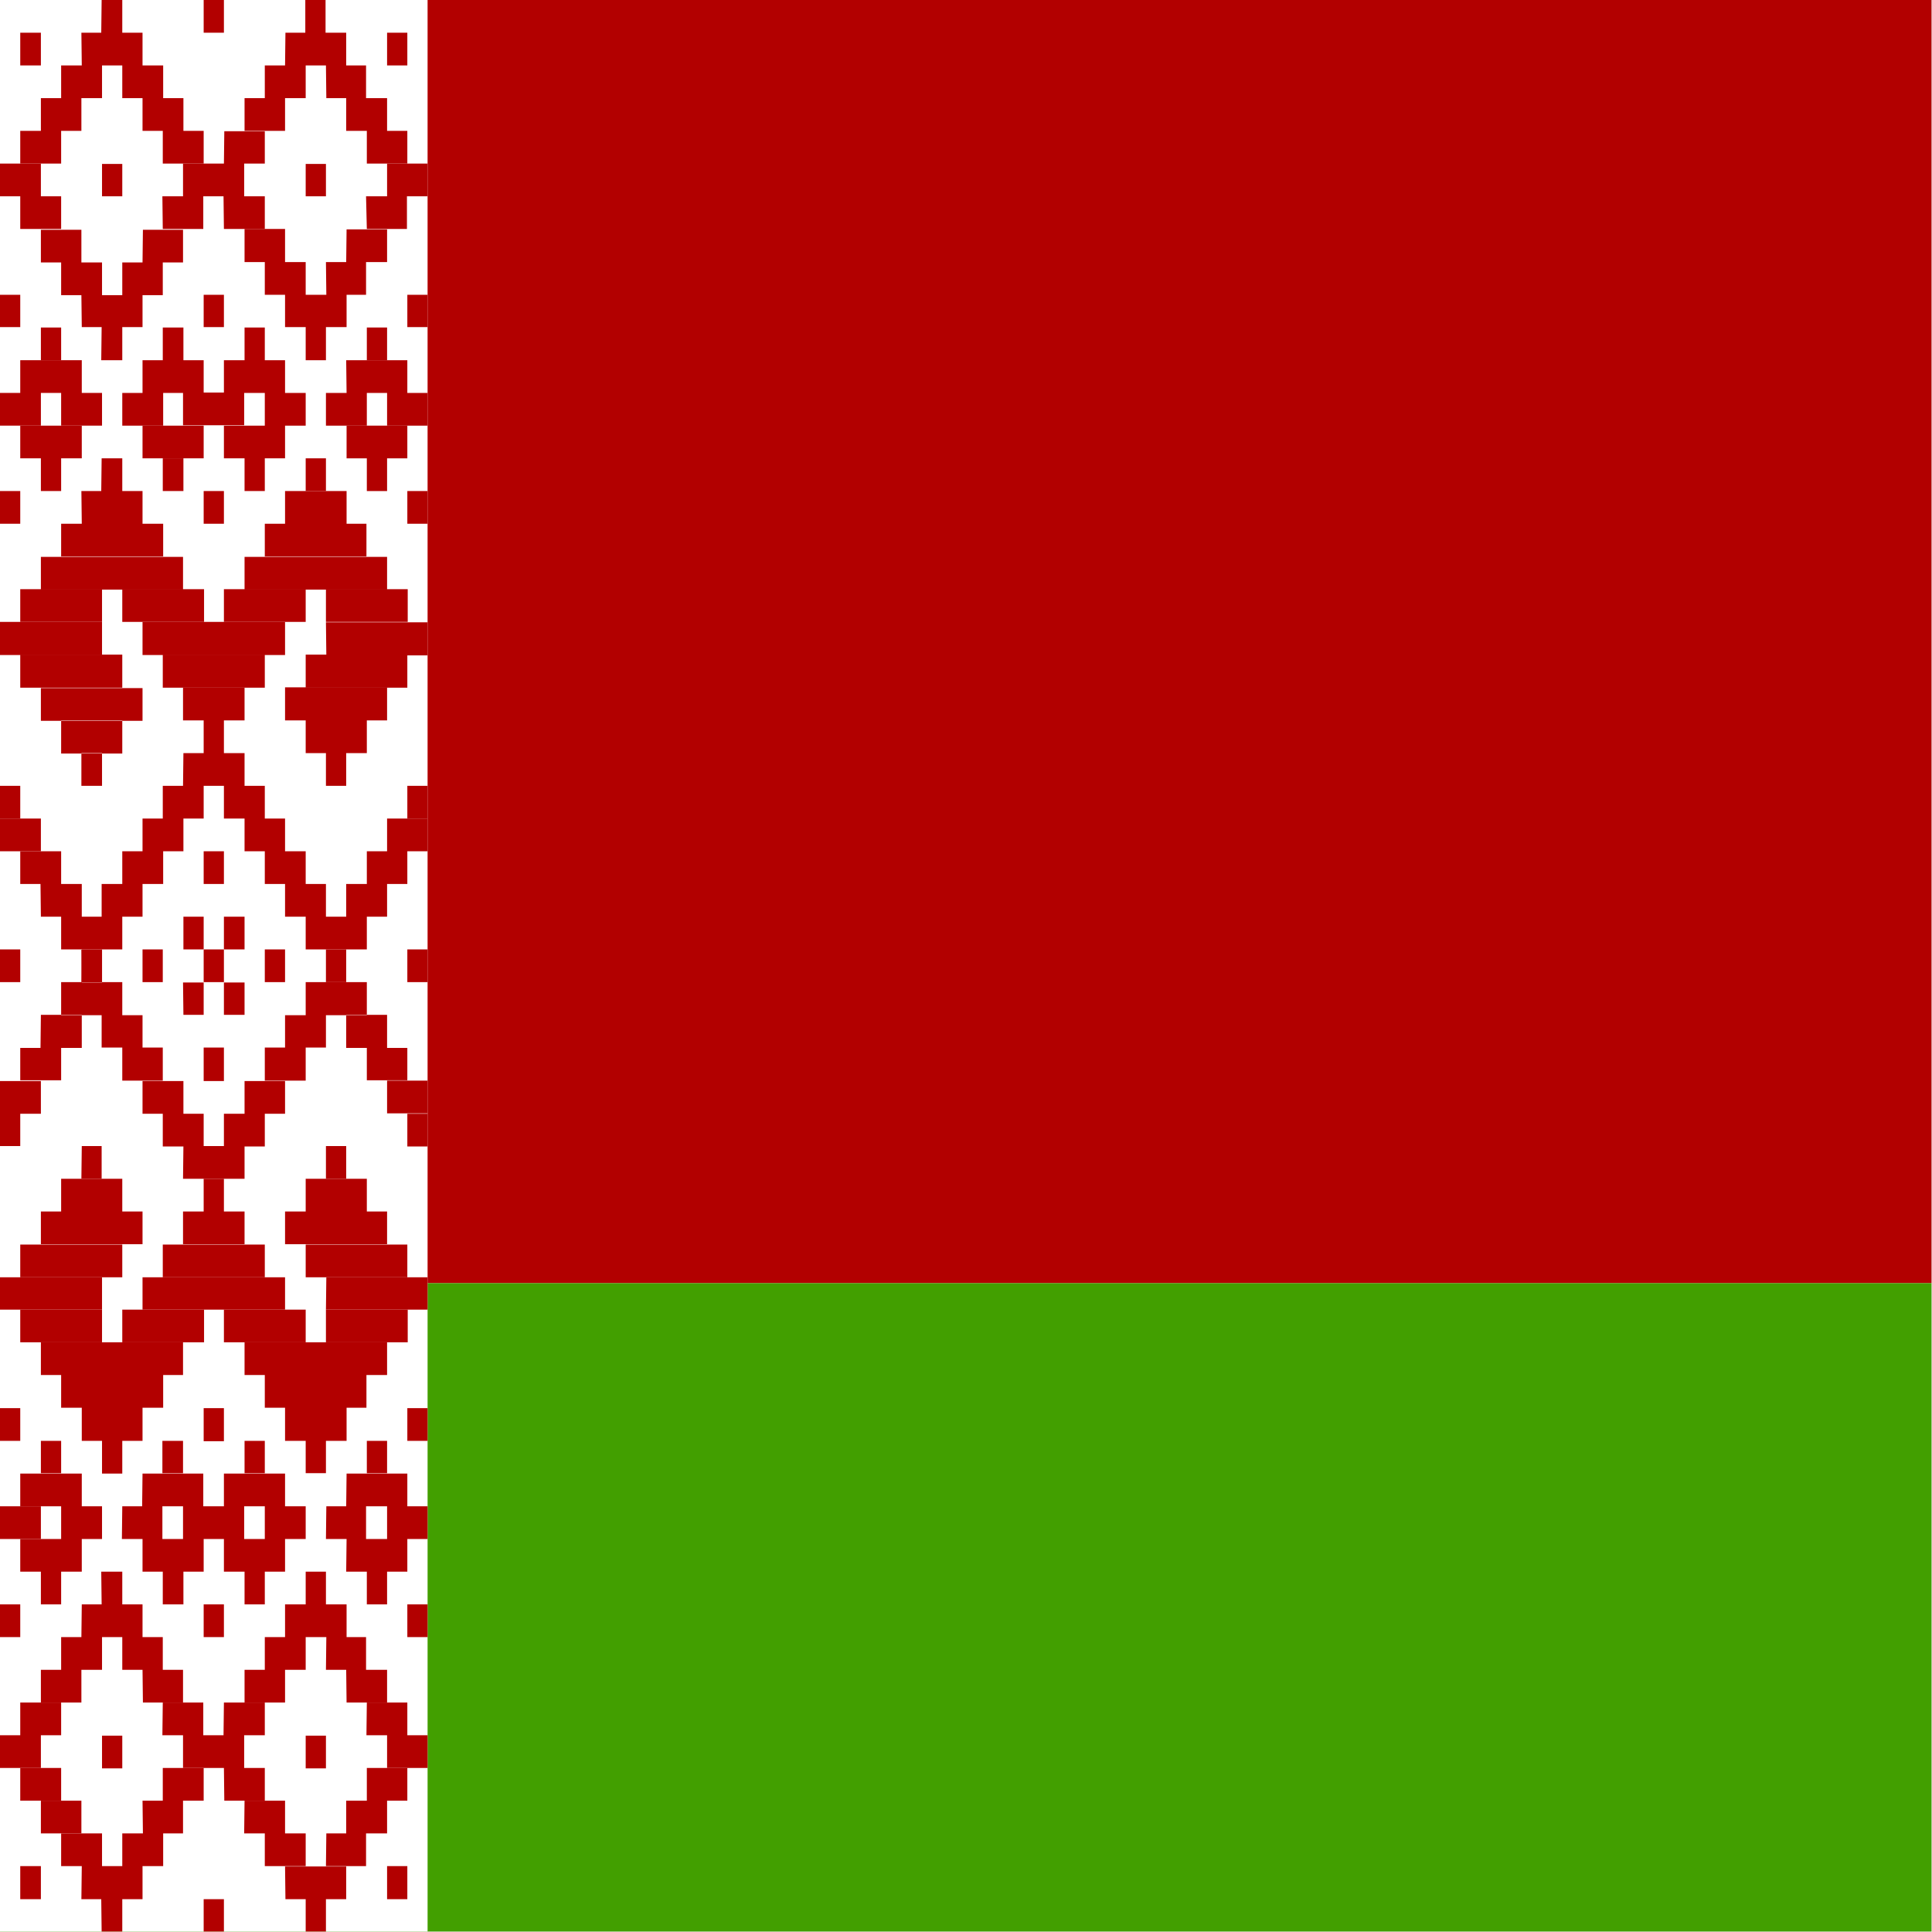
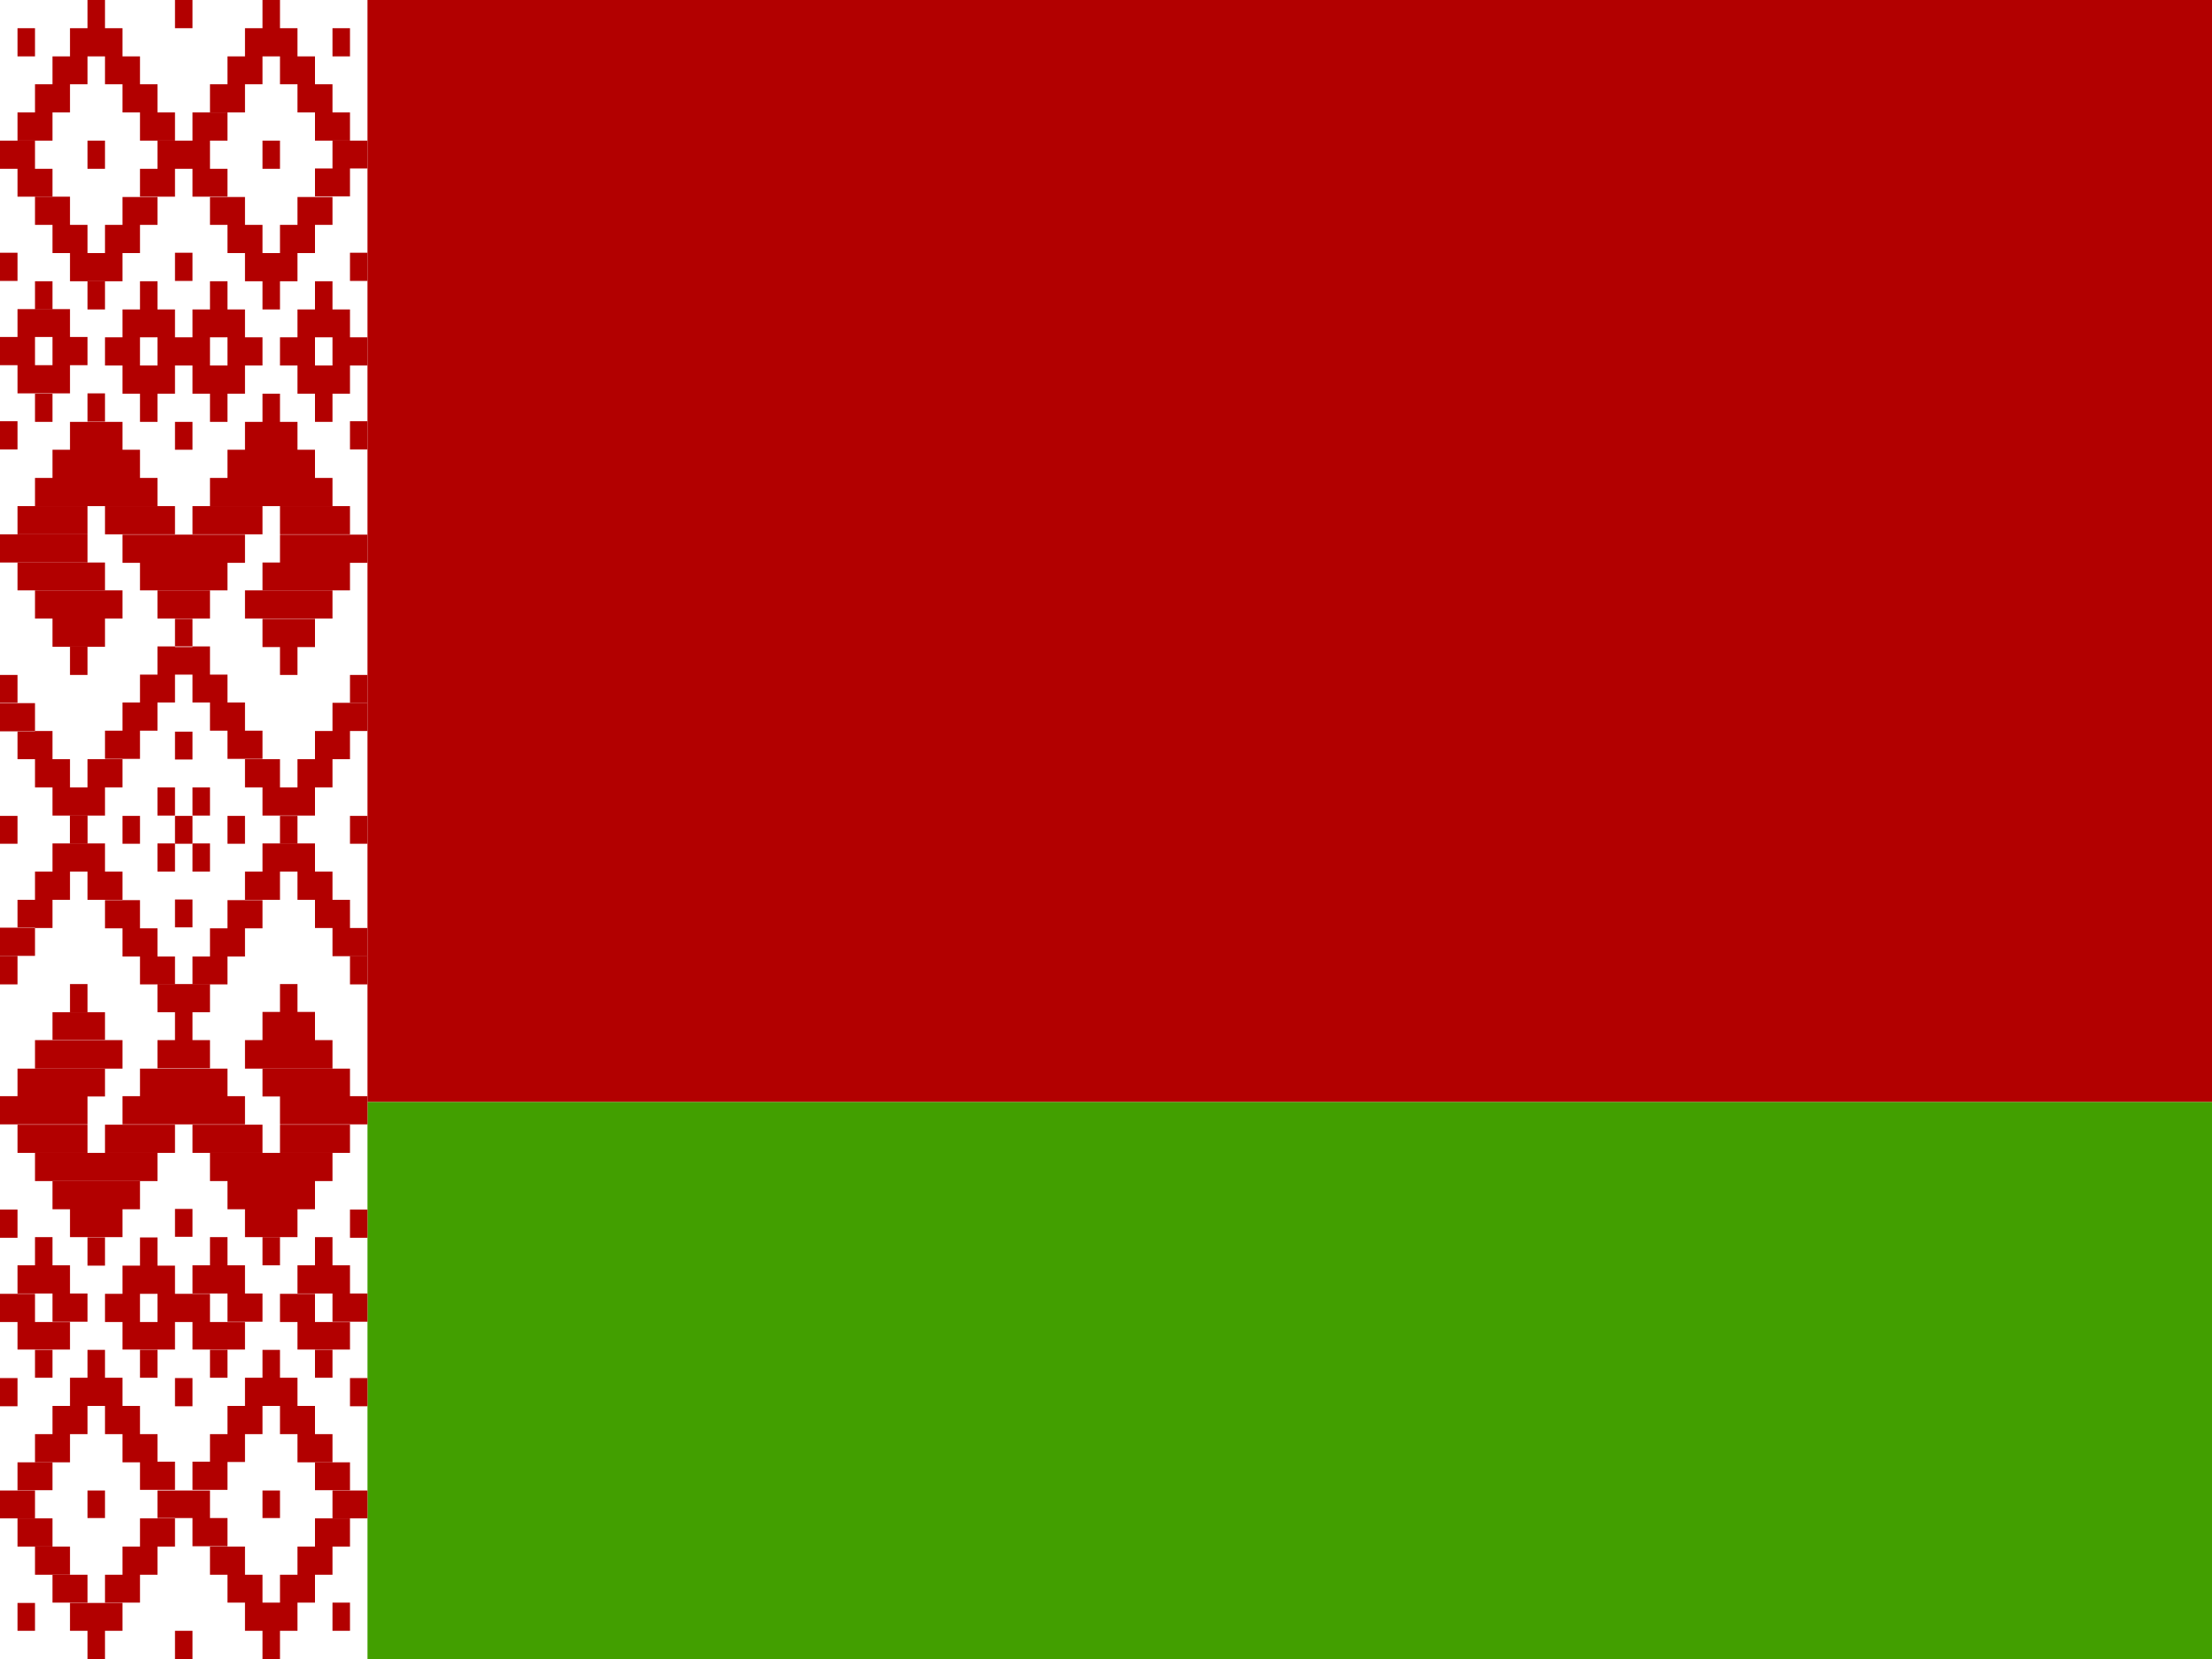
- <svg xmlns="http://www.w3.org/2000/svg" id="flag-icon-css-by" viewBox="0 0 512 512">
+ <svg xmlns="http://www.w3.org/2000/svg" id="flag-icon-css-by" viewBox="0 0 640 480">
  <defs>
    <clipPath id="a">
-       <path fill-opacity=".7" d="M0 0h496v496H0z" />
+       <path fill-opacity=".7" d="M0 0h682.6v512H0z" />
    </clipPath>
  </defs>
-   <g fill-rule="evenodd" clip-path="url(#a)" transform="scale(1.032)">
-     <path fill="#b20000" d="M0 0h992.1v329.5H0z" />
-     <path fill="#429f00" d="M0 329.5h992.1v166.6H0z" />
-     <path fill="#fff" d="M0 0h109.8v496H0z" />
+   <g fill-rule="evenodd" clip-path="url(#a)" transform="scale(.9376 .9375)">
+     <path fill="#b20000" d="M0 0h1024v340.1H0z" />
+     <path fill="#429f00" d="M0 340.1h1024V512H0z" />
+     <path fill="#fff" d="M0 0h113.4v512H0z" />
    <g fill="#b20000" stroke-width="1pt">
-       <path d="M5.2 8.4h5.3v8.4H5.2zm15.7 0h15.7v8.4H21zM26.1 0h5.3v8.4H26zm26.2 0h5.2v8.4h-5.2zm21 8.4h15.6v8.4H73.2zM78.4 0h5.2v8.4h-5.2zM15.7 16.8h10.5v8.4H15.7zm15.7 0h10.5v8.4H31.4zm36.6 0h10.5v8.4H68zm15.7 0H94v8.4H83.8zm-73.2 8.4h10.4v8.4H10.5zm26.1 0h10.5v8.4H36.6zm26.2 0h10.4v8.4H62.8zm26.1 0h10.5v8.4H88.9zM99.4 8.4h5.2v8.4h-5.2zM5.2 33.6h10.5V42H5.2zm36.6 0h10.5V42H41.8zm52.4 0h10.4V42H94.2zM10.5 59h10.4v8.4H10.5zm5.2 8.4h10.5v8.4H15.7zm21-8.4H47v8.4H36.6zm-5.3 8.4h10.4v8.4H31.4zm-10.5 8.4h15.7V84H21zm5.2 8.2h5.3v8.5H26zm36.7-25.2h10.4v8.5H62.8zm5.2 8.5h10.5v8.4H68zm21-8.4h10.4v8.4H88.9zm-5.3 8.4H94v8.4H83.8zm-10.5 8.4H89V84H73.2zm5.3 8.3h5.2v8.5h-5.2zm-26.2-8.3h5.2V84h-5.2zM0 75.7h5.2V84H0zm104.6 0h5.2V84h-5.2zm-78.5 42h5.3v8.4H26zm-5.2 8.4h15.7v8.4H21zm-5.2 8.4h26.2v8.4H15.7zm62.8-16.8h5.2v8.4h-5.2z" />
-       <path d="M73.2 126.1H89v8.4H73.2zm-5.2 8.4h26.1v8.4H68zm5.2 42h26.2v8.5H73.2zM62.8 143h36.6v8.4H62.8zm-52.3 0H47v8.4H10.5zm5.2 42h15.7v8.5H15.7zm-5.2-8.3h26.1v8.4H10.5zm73.2-16.9h26.1v8.5h-26zM78.5 185h15.7v8.4H78.5zm-57.6 8.4h5.3v8.4h-5.3zm62.8 0h5.2v8.4h-5.2zM0 159.7h26.2v8.5H0zm47 16.9h15.8v8.4H47zm5.3 8.4h5.2v8.4h-5.2zm-15.7-25.3h36.6v8.5H36.6zm21-126H68V42H57.5zM47 42h15.7v8.4H47zm-5.3 8.4h10.5v8.4H41.8zm15.7 0H68v8.4H57.5zM0 42h10.5v8.4H0zm5.2 8.4h10.5v8.4H5.2zM99.4 42h10.4v8.4H99.4zM94 50.4h10.5v8.4H94.2zM0 126.1h5.2v8.4H0zm104.6 0h5.2v8.4h-5.2zm-57.5 67.3h15.7v8.4H47zm-5.3 8.4h10.5v8.4H41.8zm15.7 0H68v8.4H57.5zm-20.9 8.4h10.5v8.4H36.6zm26.2 0h10.4v8.4H62.8zm-31.4 8.4h10.5v8.4H31.4zm36.6 0h10.5v8.4H68zM26.1 227h10.5v8.4H26.1zm47.1 0h10.5v8.4H73.2zm-57.5 8.4h15.7v8.4H15.7zm62.8 0h15.7v8.4H78.5zm10.4-8.4h10.5v8.4H88.9zm5.3-8.4h10.4v8.4H94.2zm5.2-8.4h10.4v8.4H99.4zm-89 16.8H21v8.4H10.5zm-5.2-8.4h10.5v8.4H5.2z" />
-       <path d="M0 210.2h10.5v8.4H0zm21 33.6h5.2v8.4h-5.3zm62.7 0h5.2v8.4h-5.2zm-31.4-25.2h5.2v8.4h-5.2zm-15.7 25.2h5.2v8.4h-5.2zm31.4 0h5.2v8.4H68zm-15.7 0h5.2v8.4h-5.2zm-52.3 0h5.2v8.4H0zm104.6 0h5.2v8.4h-5.2zM52.3 126.1h5.2v8.4h-5.2zm-26.1-84h5.2v8.3h-5.2zm52.3 0h5.2v8.3h-5.2zM47 100.8h15.7v8.4H47zm-10.4 8.5h15.7v8.4H36.6z" />
-       <path d="M41.8 117.7h5.3v8.4h-5.3zm-10.4-16.8h10.5v8.4H31.4zm5.2-8.4h15.7v8.4H36.6zm5.2-8.4h5.3v8.4h-5.3zm15.7 8.4h15.7v8.4H57.5zm5.3-8.4H68v8.4h-5.2zm5.2 16.8h10.5v8.4H68zm-10.5 8.4h15.7v8.4H57.5zm5.3 8.4H68v8.4h-5.2zm20.9-16.8h10.5v8.4H83.7zm5.2-8.4h15.7v8.4H89zm10.5 8.4h10.4v8.4H99.4z" />
-       <path d="M89 109.3h15.6v8.4H89zm5.2 8.4h5.2v8.4h-5.2zm0-33.6h5.2v8.4h-5.2zM0 100.9h10.5v8.4H0zm5.2-8.4H21v8.4H5.2zm10.5 8.4h10.5v8.4H15.7z" />
-       <path d="M5.2 109.3H21v8.4H5.2zm5.3 8.4h5.2v8.4h-5.2zm0-33.6h5.2v8.4h-5.2zm-5.3 67.2h21v8.4h-21zm26.2 0h21v8.4h-21zm26.1 0h21v8.4h-21zm26.2 0h21v8.4h-21zm-41.9 16.8H68v8.5H41.8zm-36.6 0h26.2v8.5H5.2zm73.3 0h26.1v8.5H78.5zm26.1 33.7h5.2v8.4h-5.2zM0 201.8h5.2v8.4H0zm5.2 285.9h5.3v-8.5H5.2zm15.7 0h15.7v-8.5H21zm5.2 8.3h5.3v-8.3H26zm26.2 0h5.2v-8.3h-5.2zm21-8.3h15.6v-8.4H73.2zm5.2 8.3h5.2v-8.3h-5.2zm-62.8-16.8h10.5v-8.4H15.7zm15.7 0h10.5v-8.4H31.4zm36.6 0h10.5v-8.4H68zm15.7 0H94v-8.4H83.8zm-47-8.4H47v-8.4H36.6zm26 0h10.5v-8.4H62.8zm26.2 0h10.5v-8.4H88.9zm10.5 16.9h5.2v-8.5h-5.2zM5.2 462.4h10.5V454H5.2zm36.6 0h10.5V454H41.8zm52.4 0h10.4V454H94.2zm-83.7-25.2h10.4v-8.4H10.5zm5.2-8.4h10.5v-8.4H15.7zm21 8.4H47v-8.4H36.6zm-5.3-8.4h10.4v-8.4H31.4zm-10.5-8.4h15.7V412H21zm5.2-8.4h5.3v-8.4H26zm36.7 25.2h10.4v-8.4H62.8zm5.2-8.4h10.5v-8.4H68zm21 8.4h10.4v-8.4H88.9zm-5.3-8.4H94v-8.4H83.8zm-10.5-8.4H89V412H73.2zm5.3-8.4h5.2v-8.4h-5.2zm-26.2 8.4h5.2V412h-5.2zm-52.3 0h5.2V412H0zm104.6 0h5.2V412h-5.2zm-78.4-42h5.2v-8.5h-5.2z" />
-       <path d="M21 370h15.6v-8.5H21zm-5.3-8.5h26.2v-8.4H15.7zm62.8 16.8h5.2V370h-5.2zm-5.3-8.3H89v-8.5H73.2zm-5.2-8.5h26.1v-8.4H68zm5.2-42h26.2v-8.4H73.2zm-10.4 33.6h36.6v-8.4H62.8zm-52.3 0H47v-8.4H10.5zm5.2-42h15.7v-8.4H15.7zm-5.2 8.4h26.1v-8.4H10.5zm73.2 16.8h26.1V328h-26zm-5.2-25.2h15.7v-8.4H78.5zM0 336.3h26.2V328H0zm47-16.8h15.8v-8.4H47zm5.3-8.4h5.2v-8.4h-5.2zm-15.7 25.2h36.6V328H36.6zm21 126.1H68V454H57.5zM47 454h15.7v-8.4H47zm-5.3-8.4h10.5v-8.4H41.8zm15.7 0H68v-8.4H57.5zM0 454h10.5v-8.4H0zm5.2-8.4h10.5v-8.4H5.2zm94.2 8.4h10.4v-8.4H99.4zm-5.3-8.4h10.5v-8.4H94.2zM0 370h5.2v-8.4H0zm104.6 0h5.2v-8.4h-5.2zm-62.8-75.6h10.5V286H41.8zm15.7 0H68V286H57.5zM36.6 286h10.5v-8.4H36.6zm26.2 0h10.4v-8.4H62.8zm-31.4-8.5h10.4V269H31.4zm36.6 0h10.5V269H68zM26.1 269h10.5v-8.3H26.1zm47.1 0h10.5v-8.3H73.2zm-57.5-8.3h15.7v-8.5H15.7zm62.8 0h15.7v-8.5H78.5zm10.4 8.4h10.5v-8.5H88.9zm5.3 8.3h10.4v-8.3H94.2zm5.2 8.5h10.4v-8.4H99.4zm-89-16.8H21v-8.5H10.5zm-5.2 8.3h10.5v-8.3H5.2zM0 286h10.5v-8.4H0zm21-33.7h5.2v-8.4h-5.3zm31.3 25.3h5.2V269h-5.2zm0 92.5h5.2v-8.5h-5.2zm-26.1 84h5.2v-8.4h-5.2zm52.3 0h5.2v-8.4h-5.2zM47 395.2h15.7v-8.4H47zm-10.5-8.4h15.7v-8.4H36.6zm5.2-8.5H47V370h-5.3zm-10.4 16.9h10.4v-8.4H31.4zm5.3 8.4h15.7v-8.4H36.6zm5.2 8.4h5.3v-8.4h-5.3zm15.7-8.4h15.7v-8.4H57.5zm5.3 8.4H68v-8.4h-5.2zm5.2-16.8h10.5v-8.4H68zm-10.5-8.4h15.7v-8.4H57.5zm5.3-8.5H68V370h-5.2zm20.9 16.9H94v-8.4H83.8zm5.2 8.4h15.7v-8.4H89zm10.5-8.4h10.4v-8.4H99.4zm-10.5-8.4h15.7v-8.4H89zm5.3-8.5h5.2V370h-5.2zm0 33.7h5.2v-8.4h-5.2zM0 395.2h10.5v-8.4H0z" />
-       <path d="M5.2 403.6H21v-8.4H5.2zm10.5-8.4h10.5v-8.4H15.7zm-10.5-8.4H21v-8.4H5.2zm5.3-8.5h5.2V370h-5.2zm0 33.7h5.2v-8.4h-5.2zm-5.3-67.3h21v-8.4h-21zm26.2 0h21v-8.4h-21zm26.1 0h21v-8.4h-21zm26.2 0h21v-8.4h-21zM41.8 328H68v-8.4H41.8zm-36.6 0h26.2v-8.4H5.2zm73.3 0h26.1v-8.4H78.5zm26.1-33.6h5.2V286h-5.2zM0 294.3h5.2v-8.4H0zm47-42h5.3v8.3h-5.2zm10.5 0h5.3v8.3h-5.3zm0-16.9h5.3v8.4h-5.3zm-10.4 0h5.2v8.4h-5.2zm-36.6 227h10.4v8.4H10.5zm73.2-159.7h5.2v-8.4h-5.2zm-62.8 0h5.2v-8.4H21zm26.2-8.4h15.7v8.4H47z" />
+       <path d="M5.4 8.7h5.4v8.7H5.4zm16.2 0h16.2v8.7H21.6zM27 0h5.4v8.7H27zm27 0h5.4v8.7H54zm21.6 8.7h16.2v8.7H75.6zM81 0h5.4v8.7H81zM16.2 17.4H27V26H16.2zm16.2 0h10.8V26H32.4zm37.8 0H81V26H70.2zm16.2 0h10.8V26H86.4zM10.8 26h10.8v8.7H10.8zm27 0h10.8v8.7H37.8zm27 0h10.8v8.7H64.8zm27 0h10.8v8.7H91.8zm10.8-17.3h5.4v8.7h-5.4zm-97.2 26h10.8v8.7H5.4zm37.8 0H54v8.7H43.2zm54 0H108v8.7H97.2zm-86.4 26h10.8v8.7H10.8zm5.4 8.7H27v8.7H16.2zm21.6-8.6h10.8v8.6H37.8zm-5.4 8.6h10.8v8.7H32.4zm-10.8 8.7h16.2v8.7H21.6z" />
+       <path d="M27 86.8h5.4v8.7H27zm37.8-26h10.8v8.6H64.8zm5.4 8.6H81v8.7H70.2zm21.6-8.6h10.8v8.6H91.8zm-5.4 8.6h10.8v8.7H86.4zm-10.8 8.7h16.2v8.7H75.6zm5.4 8.7h5.4v8.7H81zM54 78h5.4v8.7H54zM0 78h5.4v8.7H0zm108 0h5.4v8.7H108zm-81 43.4h5.4v8.7H27zm-5.4 8.8h16.2v8.6H21.6zm-5.4 8.6h27v8.7h-27zM81 121.5h5.4v8.7H81zm-5.4 8.7h16.2v8.6H75.6zm-5.4 8.6h27v8.7h-27zm5.4 43.4h27v8.7h-27zm-10.8-34.7h37.8v8.7H64.8zm-54 0h37.8v8.7H10.8zm5.4 43.4h16.2v8.7H16.2zm-5.4-8.7h27v8.7h-27zM86.4 165h27v8.7h-27zM81 191h16.2v8.7H81z" />
+       <path d="M21.6 199.6H27v8.7h-5.4zm64.8 0h5.4v8.7h-5.4zM0 164.9h27v8.7H0zm48.6 17.3h16.2v8.7H48.6zM54 191h5.4v8.7H54zm-16.2-26h37.8v8.7H37.8zM59.4 34.7h10.8v8.7H59.4zm-10.8 8.7h16.2v8.7H48.6zm-5.4 8.7H54v8.6H43.2zm16.2 0h10.8v8.6H59.4zM0 43.4h10.8v8.7H0zm5.4 8.7h10.8v8.6H5.4zm97.2-8.7h10.8V52h-10.8zM97.2 52H108v8.6H97.2zM0 130h5.4v8.7H0zm108 0h5.4v8.7H108zm-59.4 69.5h16.2v8.7H48.6zm-5.4 8.7H54v8.6H43.2zm16.2 0h10.8v8.6H59.4zm-21.6 8.6h10.8v8.7H37.8zm27 0h10.8v8.7H64.8zm-32.4 8.7h10.8v8.7H32.4zm37.8 0H81v8.7H70.2zM27 234.3h10.8v8.7H27zm48.6 0h10.8v8.7H75.6zM16.2 243h16.2v8.7H16.2zm64.8 0h16.2v8.7H81zm10.8-8.7h10.8v8.7H91.8zm5.4-8.7H108v8.7H97.2zm5.4-8.7h10.8v8.7h-10.8zm-91.8 17.4h10.8v8.7H10.8zm-5.4-8.7h10.8v8.7H5.4zM0 217h10.8v8.7H0zm21.6 34.8H27v8.6h-5.4zm64.8 0h5.4v8.6h-5.4zm-32.4-26h5.4v8.6H54zm-16.2 26h5.4v8.6h-5.4zm32.4 0h5.4v8.6h-5.4zm-16.2 0h5.4v8.6H54zm-54 0h5.4v8.6H0zm108 0h5.4v8.6H108zM54 130.2h5.4v8.6H54zM27 43.4h5.4v8.7H27zm54 0h5.4v8.7H81zm-32.4 60.7h16.2v8.7H48.6zm-10.8 8.7H54v8.7H37.8zm5.4 8.7h5.4v8.7h-5.4zm-10.8-17.4h10.8v8.7H32.4zm5.4-8.6H54v8.6H37.8zm5.4-8.7h5.4v8.7h-5.4zm16.2 8.7h16.2v8.6H59.4zm5.4-8.7h5.4v8.7h-5.4zm5.4 17.3H81v8.7H70.2zm-10.8 8.7h16.2v8.7H59.4zm5.4 8.7h5.4v8.7h-5.4zm21.6-17.4h10.8v8.7H86.4zm5.4-8.6H108v8.6H91.8zm10.8 8.6h10.8v8.7h-10.8zm-10.8 8.7H108v8.7H91.8zm5.4 8.7h5.4v8.7h-5.4zm0-34.7h5.4v8.7h-5.4zM0 104h10.8v8.7H0zm5.4-8.6h16.2v8.6H5.4zm10.8 8.6H27v8.7H16.2zm-10.8 8.7h16.2v8.7H5.4z" />
+       <path d="M10.8 121.5h5.4v8.7h-5.4zm0-34.7h5.4v8.7h-5.4zm-5.4 69.4H27v8.7H5.4zm27 0H54v8.7H32.4zm27 0H81v8.7H59.4zm27 0H108v8.7H86.4zm-43.2 17.4h27v8.6h-27zm-37.8 0h27v8.6h-27zm75.6 0h27v8.6H81zm27 34.7h5.4v8.6H108zm-108 0h5.4v8.6H0zm5.4 295h5.4v-8.6H5.4zm16.2 0h16.2v-8.6H21.6zM27 512h5.4v-8.7H27zm27 0h5.4v-8.7H54zm21.6-8.7h16.2v-8.7H75.6zM81 512h5.4v-8.7H81zm-64.8-17.4H27V486H16.2zm16.2 0h10.8V486H32.4zm37.8 0H81V486H70.2zm16.2 0h10.8V486H86.4zM37.8 486h10.8v-8.7H37.8zm27 0h10.8v-8.7H64.8zm27 0h10.8v-8.7H91.8zm10.8 17.3h5.4v-8.7h-5.4zm-97.2-26h10.8v-8.7H5.4zm37.8 0H54v-8.7H43.2zm54 0H108v-8.7H97.2zm-86.4-26h10.8v-8.7H10.8zm5.4-8.7H27v-8.7H16.2zm21.6 8.7h10.8v-8.7H37.8zm-5.4-8.7h10.8v-8.7H32.4zm-10.8-8.7h16.2v-8.7H21.6zm5.4-8.7h5.4v-8.6H27zm37.8 26h10.8v-8.6H64.8zm5.4-8.6H81v-8.7H70.2zm21.6 8.7h10.8v-8.7H91.8zm-5.4-8.7h10.8v-8.7H86.4zm-10.8-8.7h16.2v-8.7H75.6zm5.4-8.7h5.4v-8.6H81zM54 434h5.4v-8.7H54zm-54 0h5.4v-8.7H0zm108 0h5.4v-8.7H108zm-81-43.4h5.4v-8.7H27zm-5.4-8.8h16.2v-8.6H21.6zm-5.4-8.6h27v-8.7h-27zM81 390.5h5.4v-8.7H81z" />
+       <path d="M75.6 381.8h16.2v-8.6H75.6zm-5.4-8.6h27v-8.7h-27zm5.4-43.4h27V321h-27zm-10.8 34.7h37.8v-8.7H64.8zm-54 0h37.8v-8.7H10.8zm5.4-43.4h16.2v-8.7H16.2zm-5.4 8.7h27V321h-27zM86.4 347h27v-8.7h-27zM81 321h16.2v-8.7H81zM0 347h27v-8.7H0zm48.6-17.3h16.2V321H48.6zM54 321h5.4v-8.7H54zm-16.2 26h37.8v-8.7H37.8zm21.6 130.2h10.8v-8.7H59.4zm-10.8-8.7h16.2V460H48.6zm-5.4-8.7H54v-8.7H43.2zm16.2 0h10.8v-8.7H59.4zM0 468.6h10.8V460H0zm5.4-8.7h10.8v-8.6H5.4zm97.2 8.7h10.8V460h-10.8zm-5.4-8.7H108v-8.6H97.2zM0 382h5.4v-8.7H0zm108 0h5.4v-8.7H108zm-64.8-78.2H54v-8.6H43.2zm16.2 0h10.8v-8.6H59.4zm-21.6-8.6h10.8v-8.7H37.8zm27 0h10.8v-8.7H64.8zm-32.4-8.7h10.8v-8.7H32.4zm37.8 0H81v-8.7H70.2zM27 277.7h10.8V269H27zm48.6 0h10.8V269H75.6zM16.2 269h16.2v-8.7H16.2zm64.8 0h16.2v-8.7H81zm10.8 8.7h10.8V269H91.8zm5.4 8.7H108v-8.7H97.2zm5.4 8.7h10.8v-8.7h-10.8zm-91.8-17.4h10.8V269H10.8zm-5.4 8.7h10.8v-8.7H5.4zM0 295h10.8v-8.7H0zm21.6-34.8H27v-8.6h-5.4zm32.4 26h5.4v-8.6H54zm0 95.5h5.4v-8.6H54zm-27 86.8h5.4V460H27zm54 0h5.4V460H81zM48.6 408h16.2v-8.7H48.6zm-10.8-8.7H54v-8.7H37.8zm5.4-8.7h5.4v-8.7h-5.4zM32.4 408h10.8v-8.7H32.4zm5.4 8.5H54V408H37.8zm5.4 8.7h5.4v-8.6h-5.4zm16.2-8.7h16.2V408H59.4zm5.4 8.7h5.4v-8.6h-5.4zm5.4-17.3H81v-8.7H70.2zm-10.8-8.7h16.2v-8.7H59.4zm5.4-8.7h5.4v-8.7h-5.4zM86.4 408h10.8v-8.7H86.4zm5.4 8.5H108V408H91.8zm10.8-8.6h10.8v-8.7h-10.8zm-10.8-8.7H108v-8.7H91.8zm5.4-8.7h5.4v-8.7h-5.4zm0 34.7h5.4v-8.6h-5.4zM0 408h10.8v-8.7H0zm5.4 8.5h16.2V408H5.4z" />
+       <path d="M16.2 407.9H27v-8.7H16.2zm-10.8-8.7h16.2v-8.7H5.4zm5.4-8.7h5.4v-8.7h-5.4zm0 34.7h5.4v-8.6h-5.4zm-5.4-69.4H27v-8.7H5.4zm27 0H54v-8.7H32.4zm27 0H81v-8.7H59.4zm27 0H108v-8.7H86.4zm-43.2-17.4h27v-8.6h-27zm-37.8 0h27v-8.6h-27zm75.6 0h27v-8.6H81zm27-34.6h5.4V295H108zm-108 0h5.4V295H0zm48.6-43.5H54v8.7h-5.4zm10.8 0h5.4v8.7h-5.4zm0-17.3h5.4v8.7h-5.4zm-10.8 0H54v8.7h-5.4zM10.8 477.3h10.8v8.7H10.8zm75.6-164.9h5.4v-8.7h-5.4zm-64.8 0H27v-8.7h-5.4zm27-8.7h16.2v8.7H48.6z" />
    </g>
  </g>
</svg>
